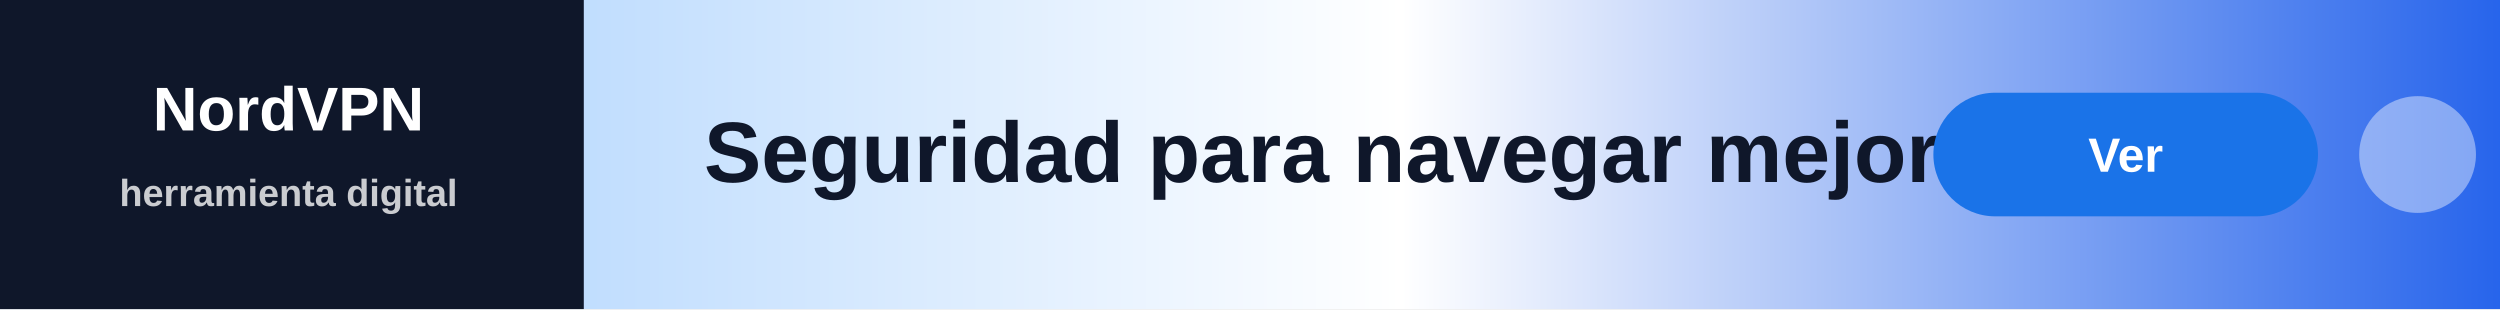
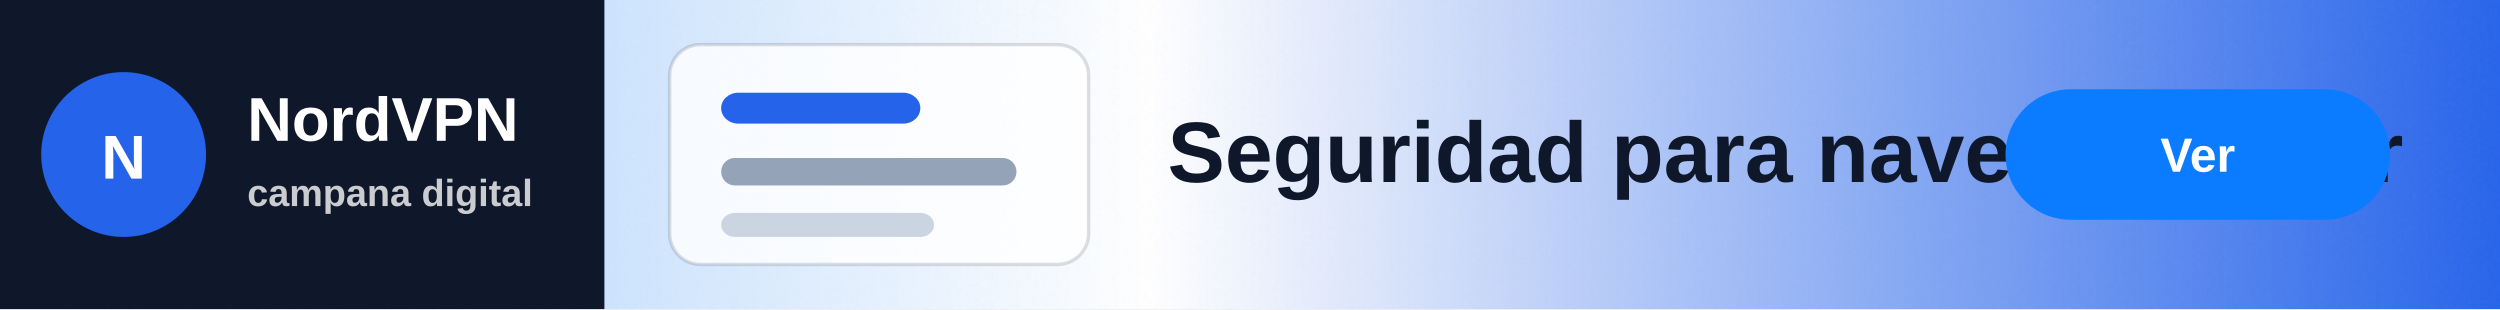
<svg xmlns="http://www.w3.org/2000/svg" viewBox="0 0 728 90">
  <defs>
    <linearGradient id="bg" x1="0" x2="1">
      <stop stop-color="#93c5fd" />
-       <stop offset=".56" stop-color="#ffffff" />
+       <stop offset=".46" stop-color="#ffffff" />
      <stop offset="1" stop-color="#2563eb" />
    </linearGradient>
+     <filter id="grain">
+       <feTurbulence type="fractalNoise" baseFrequency=".85" numOctaves="2" seed="3" />
+       <feColorMatrix type="saturate" values=".25" />
+       <feComponentTransfer>
+         <feFuncA type="table" tableValues="0 .11" />
+       </feComponentTransfer>
+     </filter>
  </defs>
  <rect width="728" height="90" fill="url(#bg)" />
-   <rect x="0" y="0" width="170" height="90" fill="#0f172a" />
-   <text x="84" y="38" text-anchor="middle" fill="#ffffff" font-family="Arial,sans-serif" font-size="18" font-weight="900">NordVPN</text>
-   <text x="84" y="60" text-anchor="middle" fill="rgba(255,255,255,.78)" font-family="Arial,sans-serif" font-size="11" font-weight="700">herramienta digital</text>
-   <text x="205" y="53" fill="#0f172a" font-family="Arial,sans-serif" font-size="25" font-weight="900">Seguridad para navegar mejor</text>
-   <rect x="563" y="27" width="112" height="36" rx="18" fill="#1a73e8" />
-   <text x="619" y="50" text-anchor="middle" fill="#fff" font-family="Arial,sans-serif" font-size="14" font-weight="800">Ver</text>
-   <circle cx="704" cy="45" r="17" fill="rgba(255,255,255,.42)" />
+   <rect width="728" height="90" filter="url(#grain)" opacity=".35" />
+   <rect x="0" y="0" width="176" height="90" fill="#0f172a" />
+   <circle cx="36" cy="45" r="24" fill="#2563eb" />
+   <text x="36" y="52" text-anchor="middle" fill="#ffffff" font-family="Arial,sans-serif" font-size="18" font-weight="900">N</text>
+   <text x="72" y="41" fill="#ffffff" font-family="Arial,sans-serif" font-size="18" font-weight="900">NordVPN</text>
+   <text x="72" y="60" fill="rgba(255,255,255,.78)" font-family="Arial,sans-serif" font-size="11" font-weight="700">campana digital</text>
+   <rect x="195" y="13" width="122" height="64" rx="9" fill="rgba(255,255,255,.82)" stroke="rgba(15,23,42,.14)" />
+   <rect x="210" y="27" width="58" height="9" rx="5" fill="#2563eb" />
+   <rect x="210" y="46" width="86" height="8" rx="4" fill="#94a3b8" />
+   <rect x="210" y="62" width="62" height="7" rx="4" fill="#cbd5e1" />
+   <text x="340" y="53" fill="#0f172a" font-family="Arial,sans-serif" font-size="25" font-weight="900">Seguridad para navegar mejor</text>
+   <rect x="584" y="26" width="112" height="38" rx="19" fill="#0b7cff" />
+   <text x="640" y="50" text-anchor="middle" fill="#fff" font-family="Arial,sans-serif" font-size="14" font-weight="800">Ver</text>
</svg>
